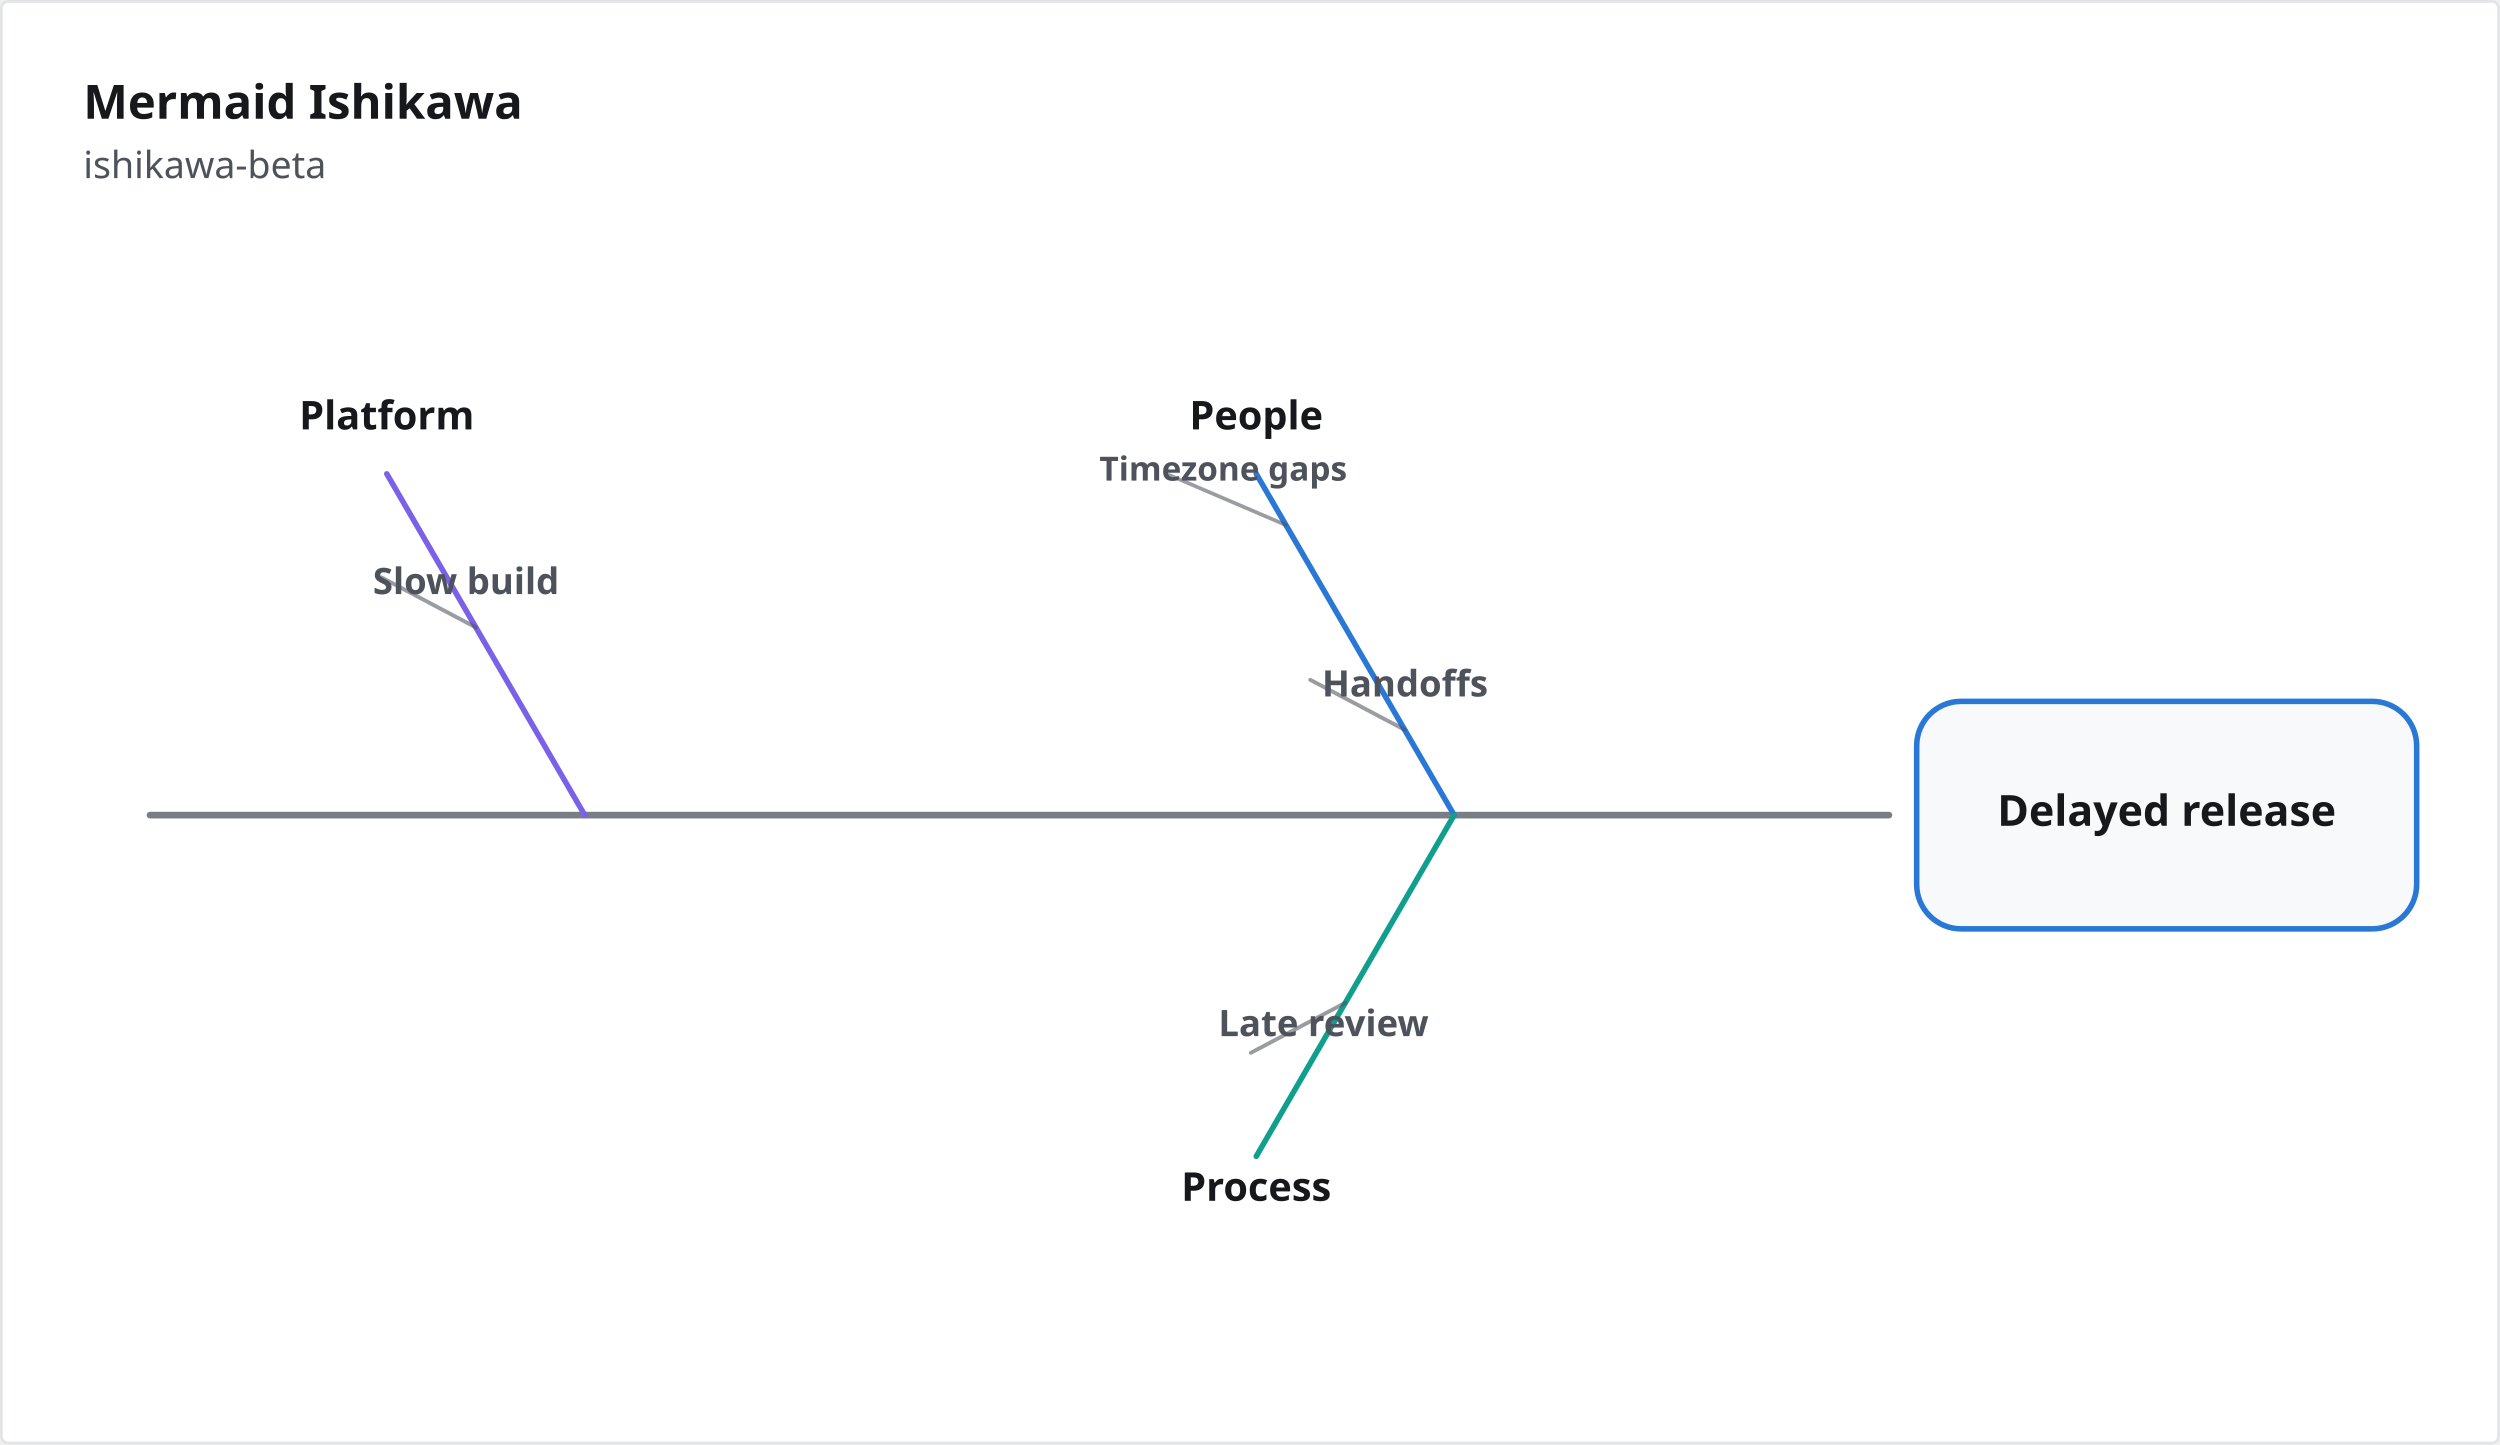
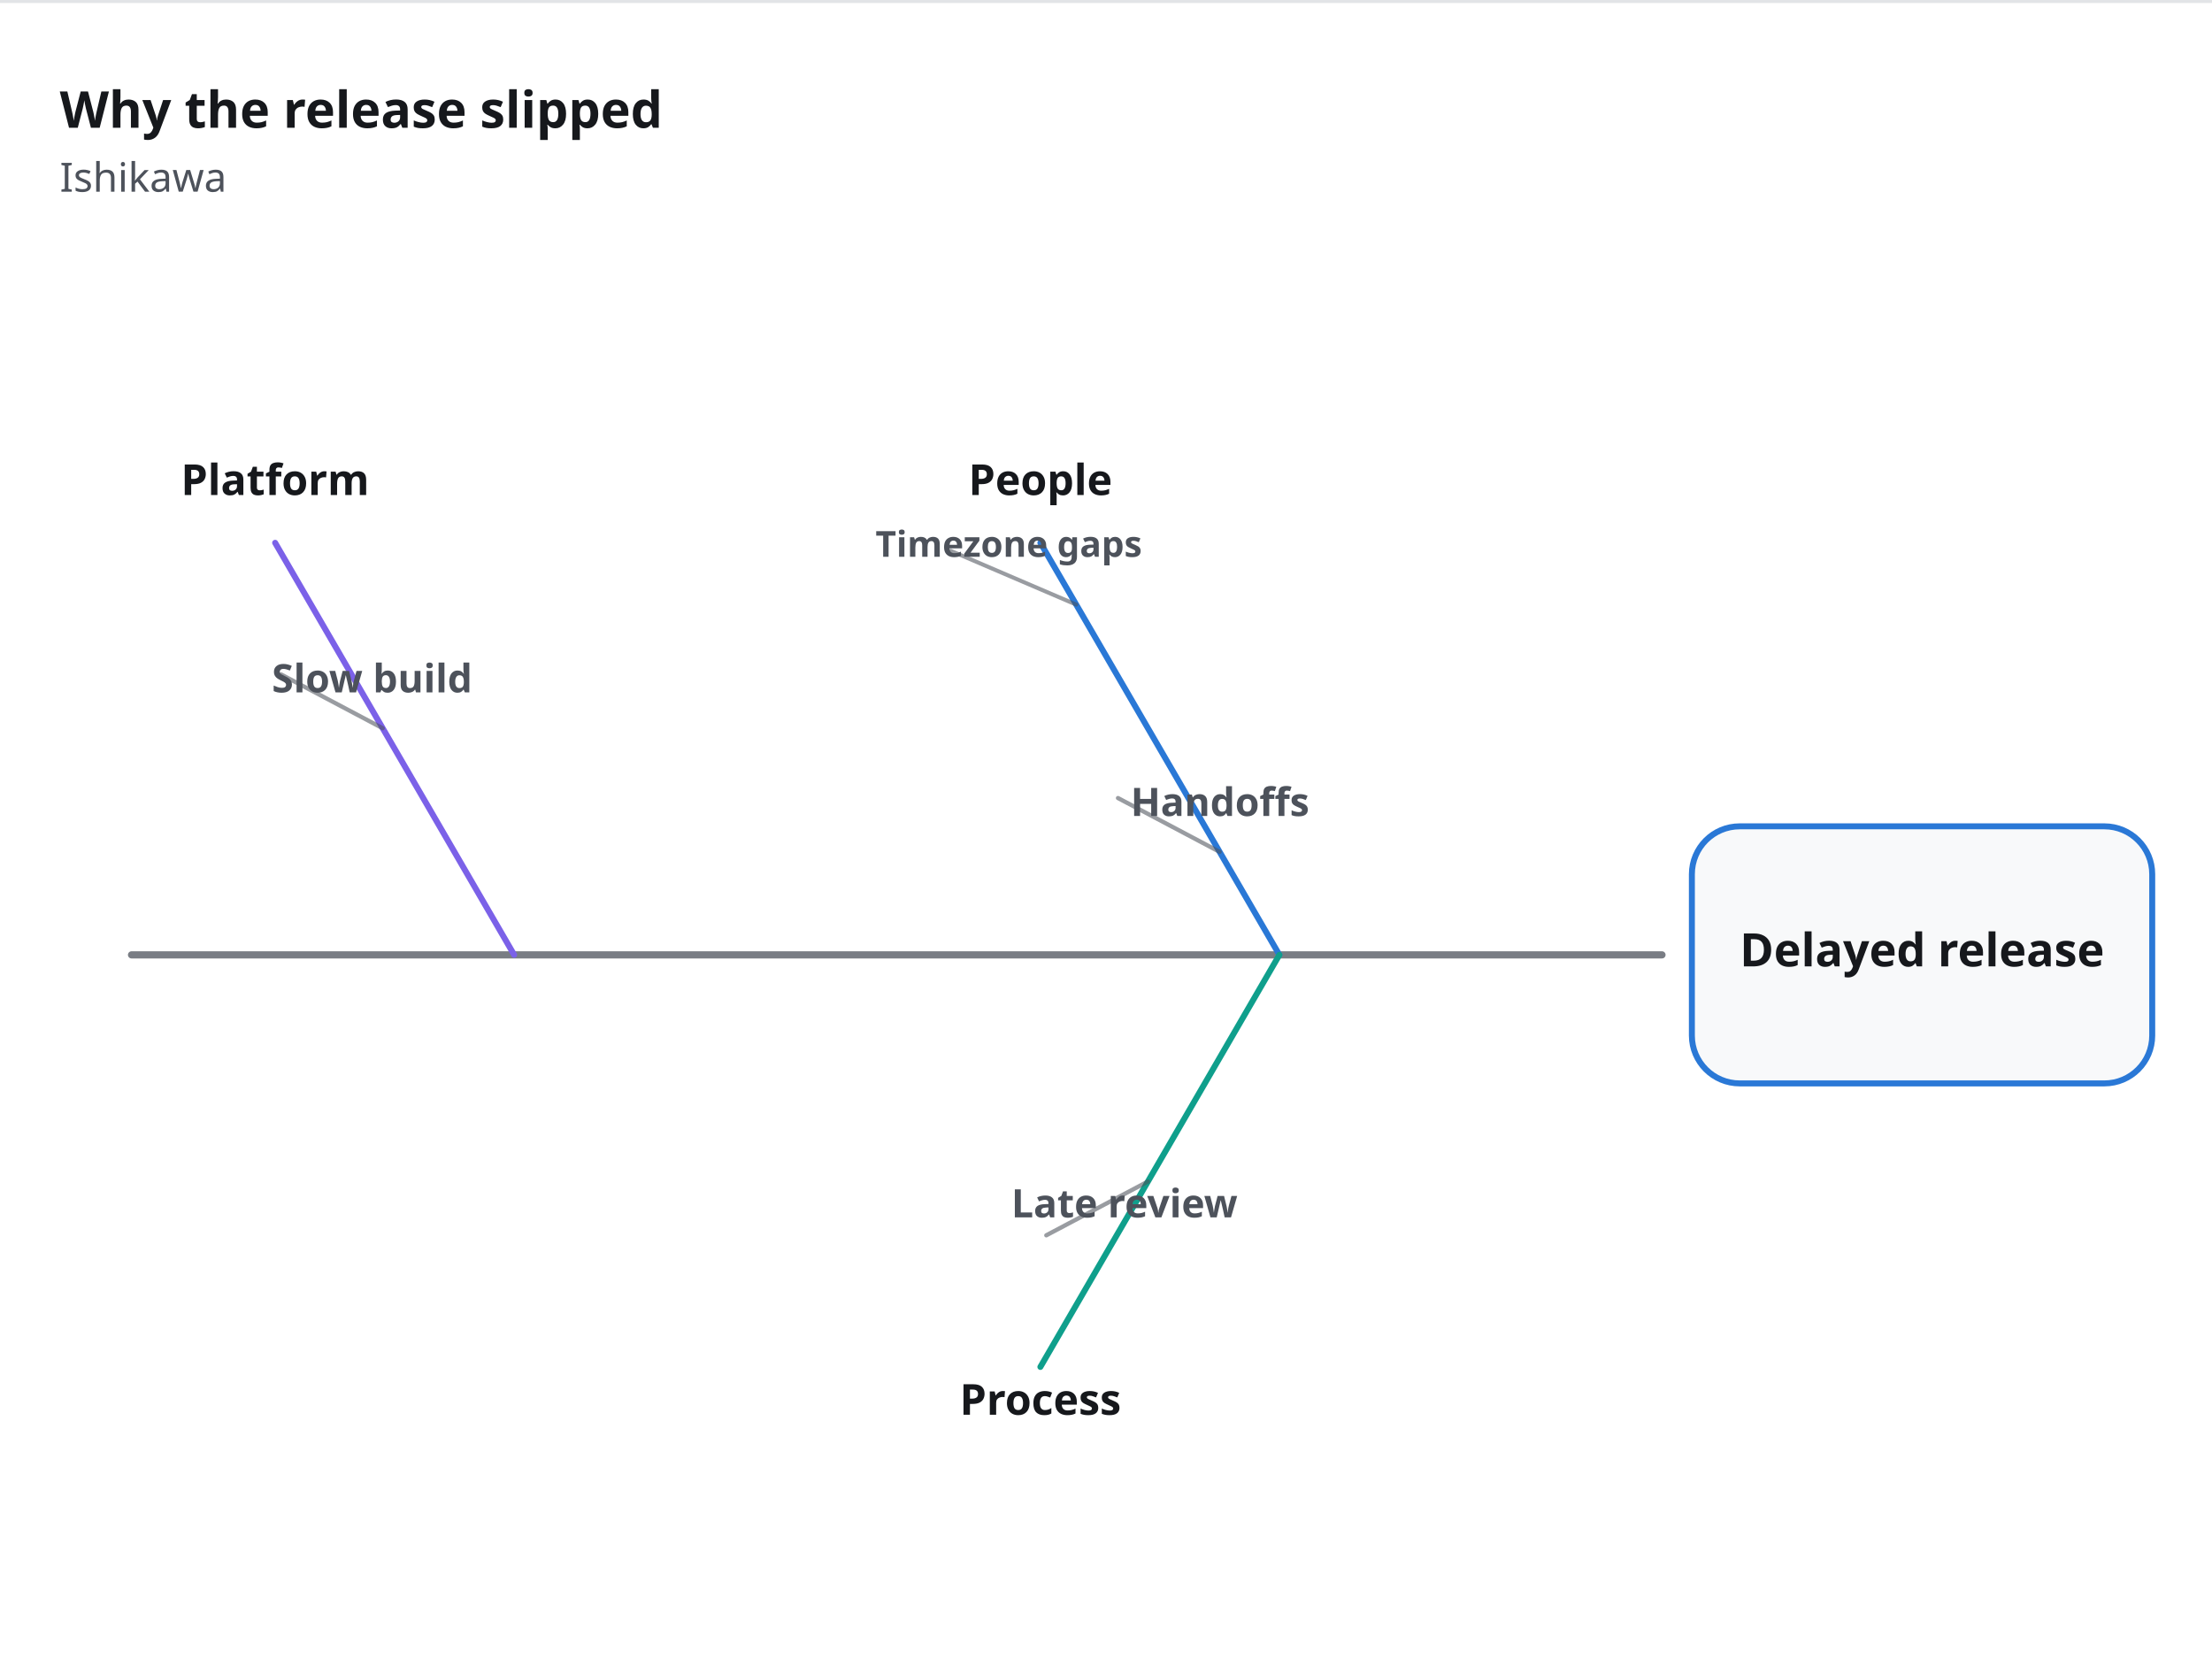
- <svg xmlns="http://www.w3.org/2000/svg" id="cfx-visual-f9f83f45" width="900" height="520" viewBox="0 0 900 520" role="img" aria-labelledby="cfx-visual-f9f83f45-title cfx-visual-f9f83f45-desc" preserveAspectRatio="xMidYMid meet" shape-rendering="geometricPrecision" text-rendering="geometricPrecision" data-cfx-look="graphite" style="max-width:100%;height:auto;display:block" data-cfx-label-layout="measured" data-cfx-label-count="10" data-cfx-label-dropped="0">
+ <svg xmlns="http://www.w3.org/2000/svg" id="cfx-visual-4b6eab8f" width="740" height="555" viewBox="10 0 740 555" role="img" aria-labelledby="cfx-visual-4b6eab8f-title cfx-visual-4b6eab8f-desc" preserveAspectRatio="xMidYMid meet" shape-rendering="geometricPrecision" text-rendering="geometricPrecision" data-cfx-look="graphite" style="max-width:100%;height:auto;display:block" data-cfx-label-layout="measured" data-cfx-label-count="10" data-cfx-label-dropped="0">
  <defs>
-     <style>#cfx-visual-f9f83f45 .cfx-guide-stroke,#cfx-visual-f9f83f45 .cfx-premium-stroke{vector-effect:non-scaling-stroke;shape-rendering:geometricPrecision}#cfx-visual-f9f83f45 text{text-rendering:geometricPrecision;-webkit-font-smoothing:antialiased}</style>
-     <clipPath id="cfx-visual-f9f83f45-visualCardClip">
-       <rect x="0" y="0" width="900" height="520" rx="3" />
+     <style>#cfx-visual-4b6eab8f .cfx-guide-stroke,#cfx-visual-4b6eab8f .cfx-premium-stroke{vector-effect:non-scaling-stroke;shape-rendering:geometricPrecision}#cfx-visual-4b6eab8f text{text-rendering:geometricPrecision;-webkit-font-smoothing:antialiased}</style>
+     <clipPath id="cfx-visual-4b6eab8f-visualCardClip">
+       <rect x="0" y="0" width="760" height="570" rx="3" />
    </clipPath>
  </defs>
-   <rect data-cfx-role="visual-card" class="cfx-guide-stroke" x="0.5" y="0.5" width="899" height="519" rx="2.5" fill="#FFFFFF" stroke="#E2E4E7" />
-   <text data-cfx-role="visual-title" x="30" y="42.75" fill="#16181C" font-family="Calibri, Carlito, Segoe UI, system-ui, sans-serif" font-size="17" font-weight="700" data-cfx-label-original="Mermaid Ishikawa" data-cfx-label-status="placed" data-cfx-label-x="30" data-cfx-label-y="30" data-cfx-label-width="130.521" data-cfx-label-height="17">Mermaid Ishikawa</text>
-   <text data-cfx-role="visual-subtitle" x="30" y="64.125" fill="#4D525B" font-family="Calibri, Carlito, Segoe UI, system-ui, sans-serif" font-size="13.5" data-cfx-label-original="ishikawa-beta" data-cfx-label-status="placed" data-cfx-label-x="30" data-cfx-label-y="54" data-cfx-label-width="75.509" data-cfx-label-height="13.5">ishikawa-beta</text>
-   <line data-cfx-role="fishbone-spine" x1="54" y1="293.44" x2="680" y2="293.44" stroke="rgba(77,82,91,0.749)" stroke-width="2.4" stroke-linecap="round" />
-   <line data-cfx-role="fishbone-branch" x1="523.5" y1="293.44" x2="452.247" y2="170.59" stroke="#2A78D6" stroke-width="2" stroke-linecap="round" />
-   <text data-cfx-role="visual-text" x="452.247" y="154.59" text-anchor="middle" fill="#16181C" font-family="Calibri, Carlito, Segoe UI, system-ui, sans-serif" font-size="14.286" font-weight="700" data-cfx-label-original="People" data-cfx-label-status="placed" data-cfx-label-x="431.941" data-cfx-label-y="143.876" data-cfx-label-width="40.612" data-cfx-label-height="14.286">People</text>
-   <line data-cfx-role="fishbone-subcause-line" data-depth="1" x1="505.687" y1="262.728" x2="471.687" y2="244.728" stroke="rgba(77,82,91,0.569)" stroke-width="1.42" stroke-linecap="round" />
-   <text data-cfx-role="visual-text" x="535.687" y="250.728" text-anchor="end" fill="#4D525B" font-family="Calibri, Carlito, Segoe UI, system-ui, sans-serif" font-size="13.143" font-weight="600" data-cfx-label-original="Handoffs" data-cfx-label-status="placed" data-cfx-label-x="486.728" data-cfx-label-y="240.871" data-cfx-label-width="48.959" data-cfx-label-height="13.143">Handoffs</text>
-   <line data-cfx-role="fishbone-subcause-line" data-depth="2" x1="462.935" y1="189.018" x2="420.935" y2="171.018" stroke="rgba(77,82,91,0.569)" stroke-width="1.34" stroke-linecap="round" />
-   <text data-cfx-role="visual-text" x="484.935" y="173.018" text-anchor="end" fill="#4D525B" font-family="Calibri, Carlito, Segoe UI, system-ui, sans-serif" font-size="12" font-weight="600" data-cfx-label-original="Timezone gaps" data-cfx-label-status="placed" data-cfx-label-x="411.576" data-cfx-label-y="164.018" data-cfx-label-width="73.359" data-cfx-label-height="12">Timezone gaps</text>
-   <line data-cfx-role="fishbone-branch" x1="523.5" y1="293.44" x2="452.247" y2="416.29" stroke="#0F9F8C" stroke-width="2" stroke-linecap="round" />
-   <text data-cfx-role="visual-text" x="452.247" y="432.29" text-anchor="middle" fill="#16181C" font-family="Calibri, Carlito, Segoe UI, system-ui, sans-serif" font-size="14.286" font-weight="700" data-cfx-label-original="Process" data-cfx-label-status="placed" data-cfx-label-x="429.869" data-cfx-label-y="421.576" data-cfx-label-width="44.755" data-cfx-label-height="14.286">Process</text>
-   <line data-cfx-role="fishbone-subcause-line" data-depth="1" x1="484.311" y1="361.008" x2="450.311" y2="379.008" stroke="rgba(77,82,91,0.569)" stroke-width="1.42" stroke-linecap="round" />
-   <text data-cfx-role="visual-text" x="514.311" y="373.008" text-anchor="end" fill="#4D525B" font-family="Calibri, Carlito, Segoe UI, system-ui, sans-serif" font-size="13.143" font-weight="600" data-cfx-label-original="Late review" data-cfx-label-status="placed" data-cfx-label-x="451.535" data-cfx-label-y="363.151" data-cfx-label-width="62.776" data-cfx-label-height="13.143">Late review</text>
-   <line data-cfx-role="fishbone-branch" x1="210.5" y1="293.44" x2="139.247" y2="170.59" stroke="#7B61E8" stroke-width="2" stroke-linecap="round" />
-   <text data-cfx-role="visual-text" x="139.247" y="154.59" text-anchor="middle" fill="#16181C" font-family="Calibri, Carlito, Segoe UI, system-ui, sans-serif" font-size="14.286" font-weight="700" data-cfx-label-original="Platform" data-cfx-label-status="placed" data-cfx-label-x="113.629" data-cfx-label-y="143.876" data-cfx-label-width="51.236" data-cfx-label-height="14.286">Platform</text>
-   <line data-cfx-role="fishbone-subcause-line" data-depth="1" x1="171.311" y1="225.873" x2="137.311" y2="207.873" stroke="rgba(77,82,91,0.569)" stroke-width="1.42" stroke-linecap="round" />
-   <text data-cfx-role="visual-text" x="201.311" y="213.873" text-anchor="end" fill="#4D525B" font-family="Calibri, Carlito, Segoe UI, system-ui, sans-serif" font-size="13.143" font-weight="600" data-cfx-label-original="Slow build" data-cfx-label-status="placed" data-cfx-label-x="144.452" data-cfx-label-y="204.016" data-cfx-label-width="56.859" data-cfx-label-height="13.143">Slow build</text>
-   <rect data-cfx-role="fishbone-effect" x="690" y="252.49" width="180" height="81.9" rx="16" fill="#F8F9FA" stroke="#2A78D6" stroke-width="2" />
-   <text data-cfx-role="visual-text" x="780" y="297.297" text-anchor="middle" fill="#16181C" font-family="Calibri, Carlito, Segoe UI, system-ui, sans-serif" font-size="15.429" font-weight="700" data-cfx-label-original="Delayed release" data-cfx-label-status="placed" data-cfx-label-x="729.268" data-cfx-label-y="285.725" data-cfx-label-width="101.464" data-cfx-label-height="15.429">Delayed release</text>
+   <rect data-cfx-role="visual-card" class="cfx-guide-stroke" x="0.5" y="0.5" width="759" height="569" rx="2.5" fill="#FFFFFF" stroke="#E2E4E7" />
+   <text data-cfx-role="visual-title" x="30" y="42.75" fill="#16181C" font-family="Calibri, Carlito, Segoe UI, system-ui, sans-serif" font-size="17" font-weight="700" data-cfx-label-original="Why the release slipped" data-cfx-label-status="placed" data-cfx-label-x="30" data-cfx-label-y="30" data-cfx-label-width="169.311" data-cfx-label-height="17">Why the release slipped</text>
+   <text data-cfx-role="visual-subtitle" x="30" y="64.125" fill="#4D525B" font-family="Calibri, Carlito, Segoe UI, system-ui, sans-serif" font-size="13.5" data-cfx-label-original="Ishikawa" data-cfx-label-status="placed" data-cfx-label-x="30" data-cfx-label-y="54" data-cfx-label-width="47.118" data-cfx-label-height="13.5">Ishikawa</text>
+   <line data-cfx-role="fishbone-spine" x1="54" y1="319.44" x2="566" y2="319.44" stroke="rgba(77,82,91,0.749)" stroke-width="2.4" stroke-linecap="round" />
+   <line data-cfx-role="fishbone-branch" x1="438" y1="319.44" x2="358.047" y2="181.59" stroke="#2A78D6" stroke-width="2" stroke-linecap="round" />
+   <text data-cfx-role="visual-text" x="358.047" y="165.59" text-anchor="middle" fill="#16181C" font-family="Calibri, Carlito, Segoe UI, system-ui, sans-serif" font-size="14.286" font-weight="700" data-cfx-label-original="People" data-cfx-label-status="placed" data-cfx-label-x="337.741" data-cfx-label-y="154.876" data-cfx-label-width="40.612" data-cfx-label-height="14.286">People</text>
+   <line data-cfx-role="fishbone-subcause-line" data-depth="1" x1="418.012" y1="284.978" x2="384.012" y2="266.978" stroke="rgba(77,82,91,0.569)" stroke-width="1.42" stroke-linecap="round" />
+   <text data-cfx-role="visual-text" x="448.012" y="272.978" text-anchor="end" fill="#4D525B" font-family="Calibri, Carlito, Segoe UI, system-ui, sans-serif" font-size="13.143" font-weight="600" data-cfx-label-original="Handoffs" data-cfx-label-status="placed" data-cfx-label-x="399.053" data-cfx-label-y="263.121" data-cfx-label-width="48.959" data-cfx-label-height="13.143">Handoffs</text>
+   <line data-cfx-role="fishbone-subcause-line" data-depth="2" x1="370.04" y1="202.268" x2="328.04" y2="184.268" stroke="rgba(77,82,91,0.569)" stroke-width="1.34" stroke-linecap="round" />
+   <text data-cfx-role="visual-text" x="392.04" y="186.268" text-anchor="end" fill="#4D525B" font-family="Calibri, Carlito, Segoe UI, system-ui, sans-serif" font-size="12" font-weight="600" data-cfx-label-original="Timezone gaps" data-cfx-label-status="placed" data-cfx-label-x="318.681" data-cfx-label-y="177.268" data-cfx-label-width="73.359" data-cfx-label-height="12">Timezone gaps</text>
+   <line data-cfx-role="fishbone-branch" x1="438" y1="319.44" x2="358.047" y2="457.29" stroke="#0F9F8C" stroke-width="2" stroke-linecap="round" />
+   <text data-cfx-role="visual-text" x="358.047" y="473.29" text-anchor="middle" fill="#16181C" font-family="Calibri, Carlito, Segoe UI, system-ui, sans-serif" font-size="14.286" font-weight="700" data-cfx-label-original="Process" data-cfx-label-status="placed" data-cfx-label-x="335.669" data-cfx-label-y="462.576" data-cfx-label-width="44.755" data-cfx-label-height="14.286">Process</text>
+   <line data-cfx-role="fishbone-subcause-line" data-depth="1" x1="394.026" y1="395.258" x2="360.026" y2="413.258" stroke="rgba(77,82,91,0.569)" stroke-width="1.42" stroke-linecap="round" />
+   <text data-cfx-role="visual-text" x="424.026" y="407.258" text-anchor="end" fill="#4D525B" font-family="Calibri, Carlito, Segoe UI, system-ui, sans-serif" font-size="13.143" font-weight="600" data-cfx-label-original="Late review" data-cfx-label-status="placed" data-cfx-label-x="361.25" data-cfx-label-y="397.401" data-cfx-label-width="62.776" data-cfx-label-height="13.143">Late review</text>
+   <line data-cfx-role="fishbone-branch" x1="182" y1="319.44" x2="102.047" y2="181.59" stroke="#7B61E8" stroke-width="2" stroke-linecap="round" />
+   <text data-cfx-role="visual-text" x="102.047" y="165.59" text-anchor="middle" fill="#16181C" font-family="Calibri, Carlito, Segoe UI, system-ui, sans-serif" font-size="14.286" font-weight="700" data-cfx-label-original="Platform" data-cfx-label-status="placed" data-cfx-label-x="76.429" data-cfx-label-y="154.876" data-cfx-label-width="51.236" data-cfx-label-height="14.286">Platform</text>
+   <line data-cfx-role="fishbone-subcause-line" data-depth="1" x1="138.026" y1="243.623" x2="104.026" y2="225.623" stroke="rgba(77,82,91,0.569)" stroke-width="1.42" stroke-linecap="round" />
+   <text data-cfx-role="visual-text" x="168.026" y="231.623" text-anchor="end" fill="#4D525B" font-family="Calibri, Carlito, Segoe UI, system-ui, sans-serif" font-size="13.143" font-weight="600" data-cfx-label-original="Slow build" data-cfx-label-status="placed" data-cfx-label-x="111.167" data-cfx-label-y="221.766" data-cfx-label-width="56.859" data-cfx-label-height="13.143">Slow build</text>
+   <rect data-cfx-role="fishbone-effect" x="576" y="276.44" width="154" height="86" rx="16" fill="#F8F9FA" stroke="#2A78D6" stroke-width="2" />
+   <text data-cfx-role="visual-text" x="653" y="323.297" text-anchor="middle" fill="#16181C" font-family="Calibri, Carlito, Segoe UI, system-ui, sans-serif" font-size="15.429" font-weight="700" data-cfx-label-original="Delayed release" data-cfx-label-status="placed" data-cfx-label-x="602.268" data-cfx-label-y="311.725" data-cfx-label-width="101.464" data-cfx-label-height="15.429">Delayed release</text>
</svg>
